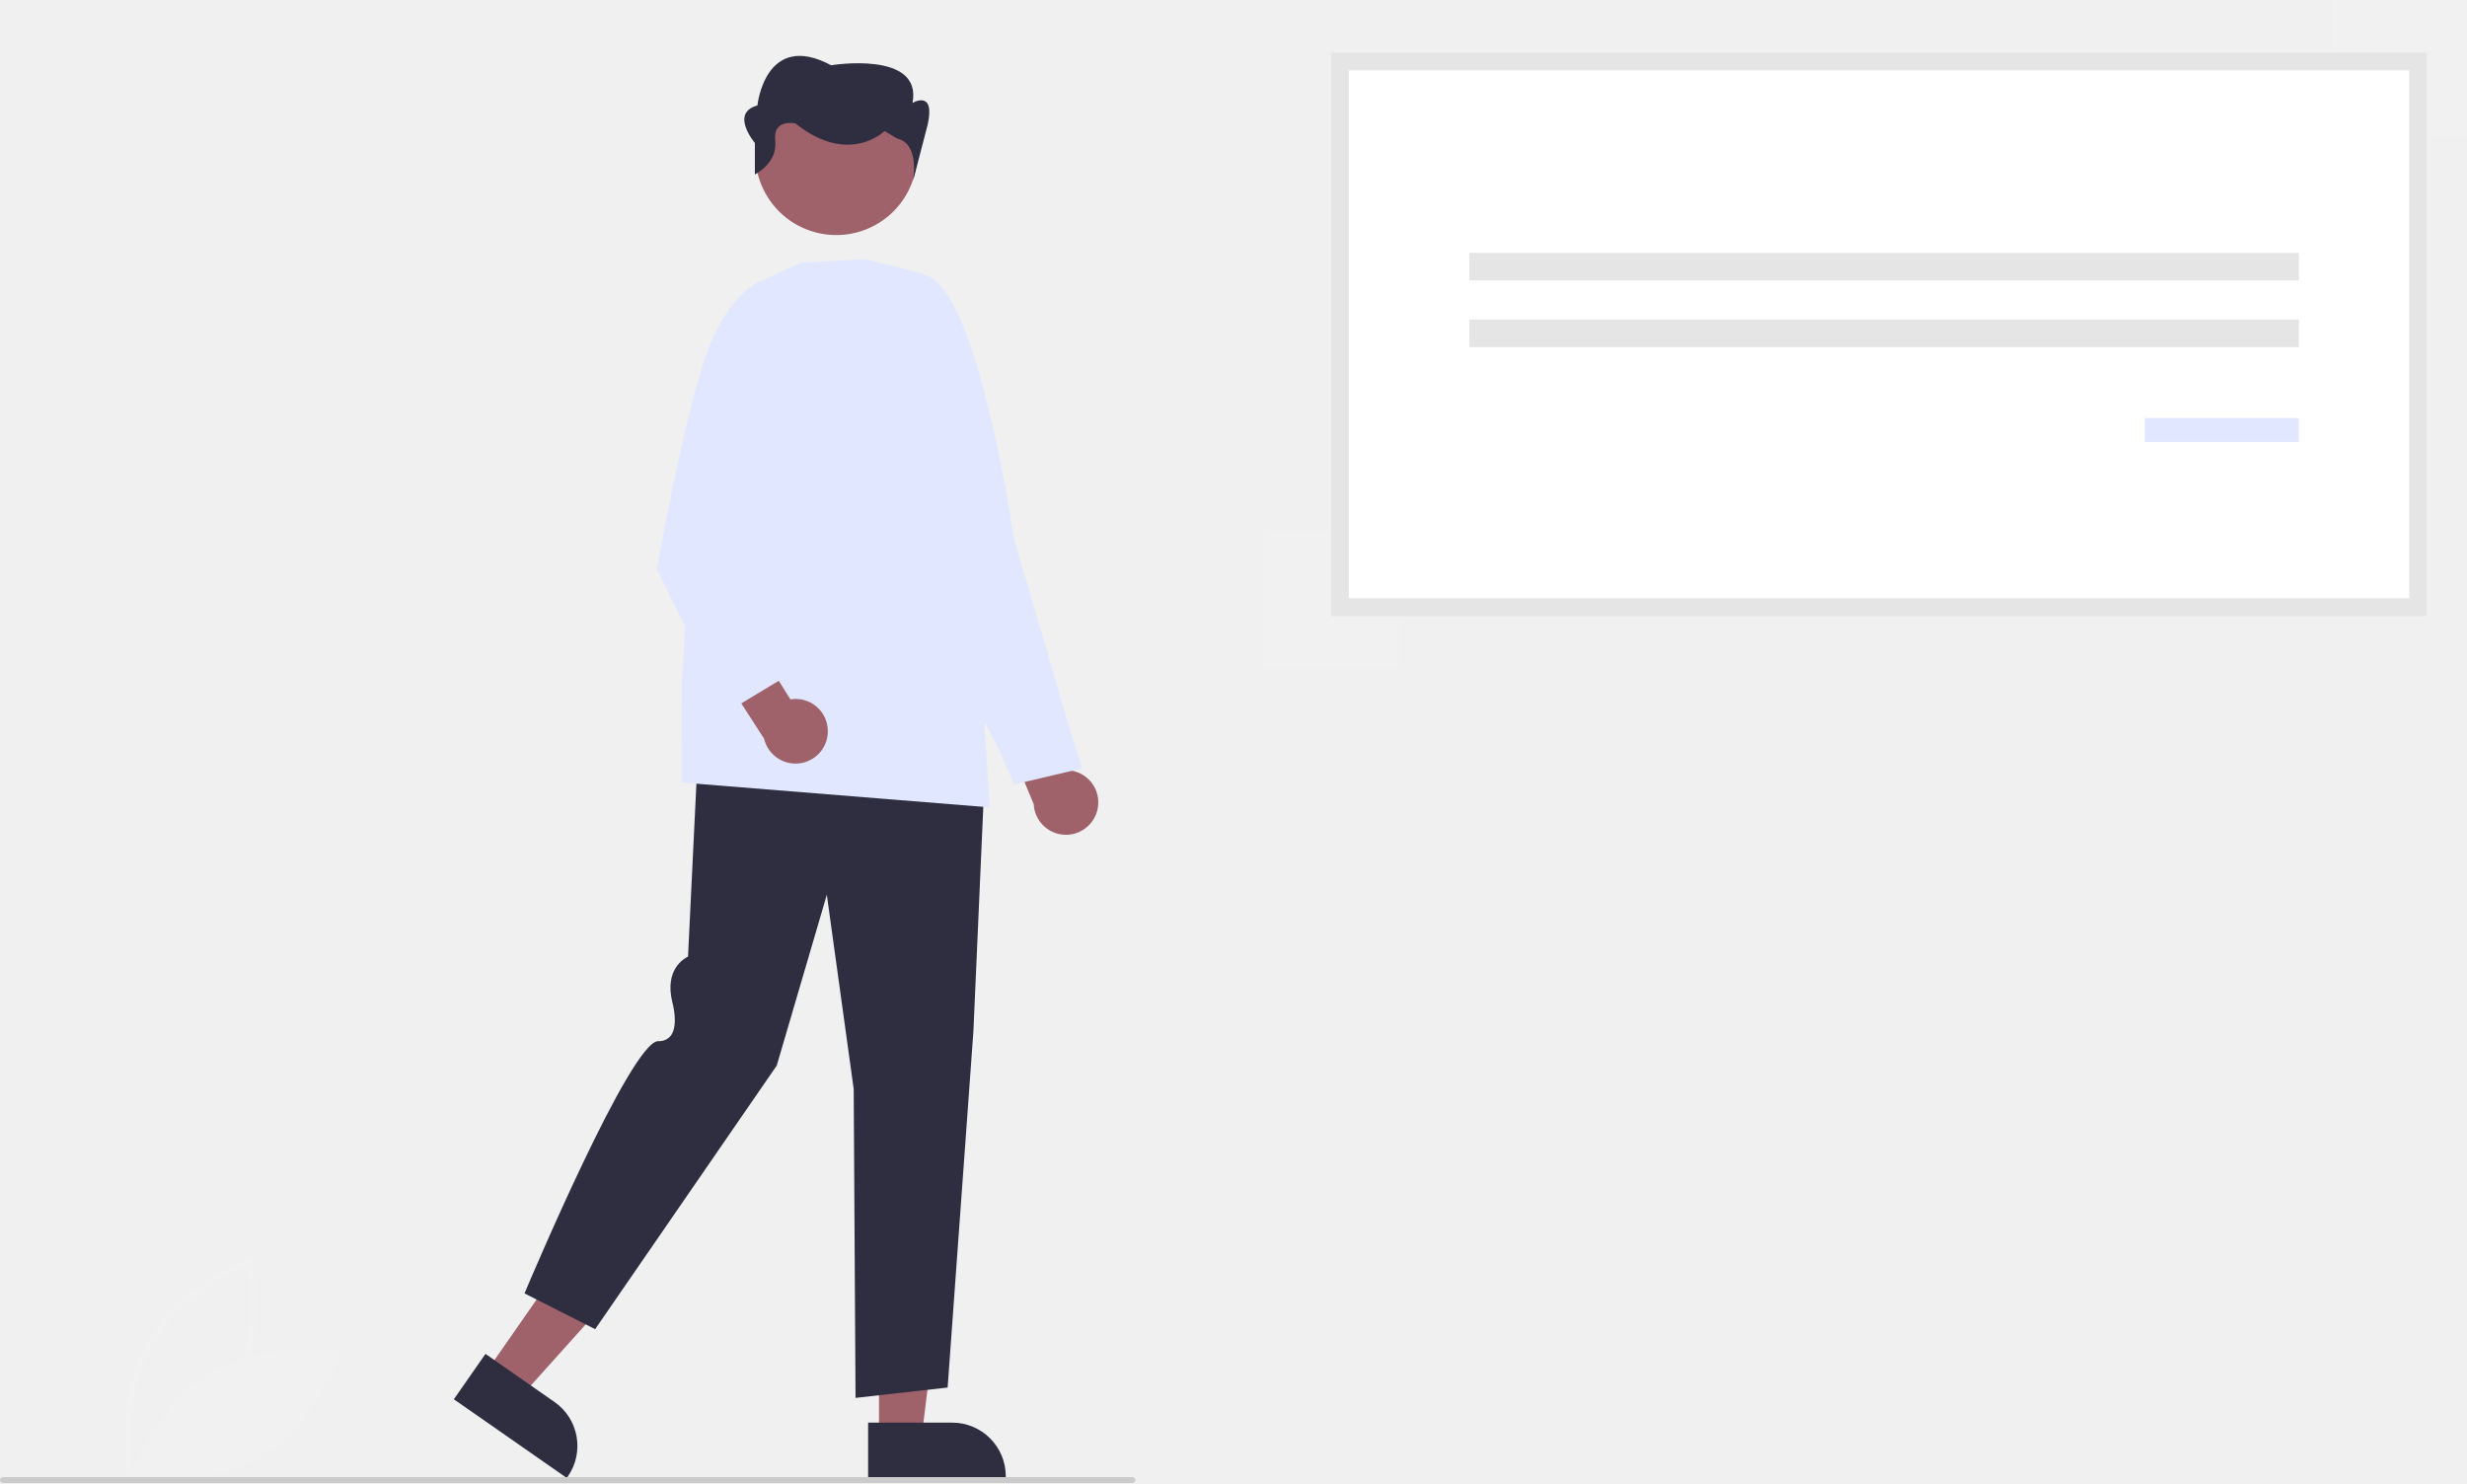
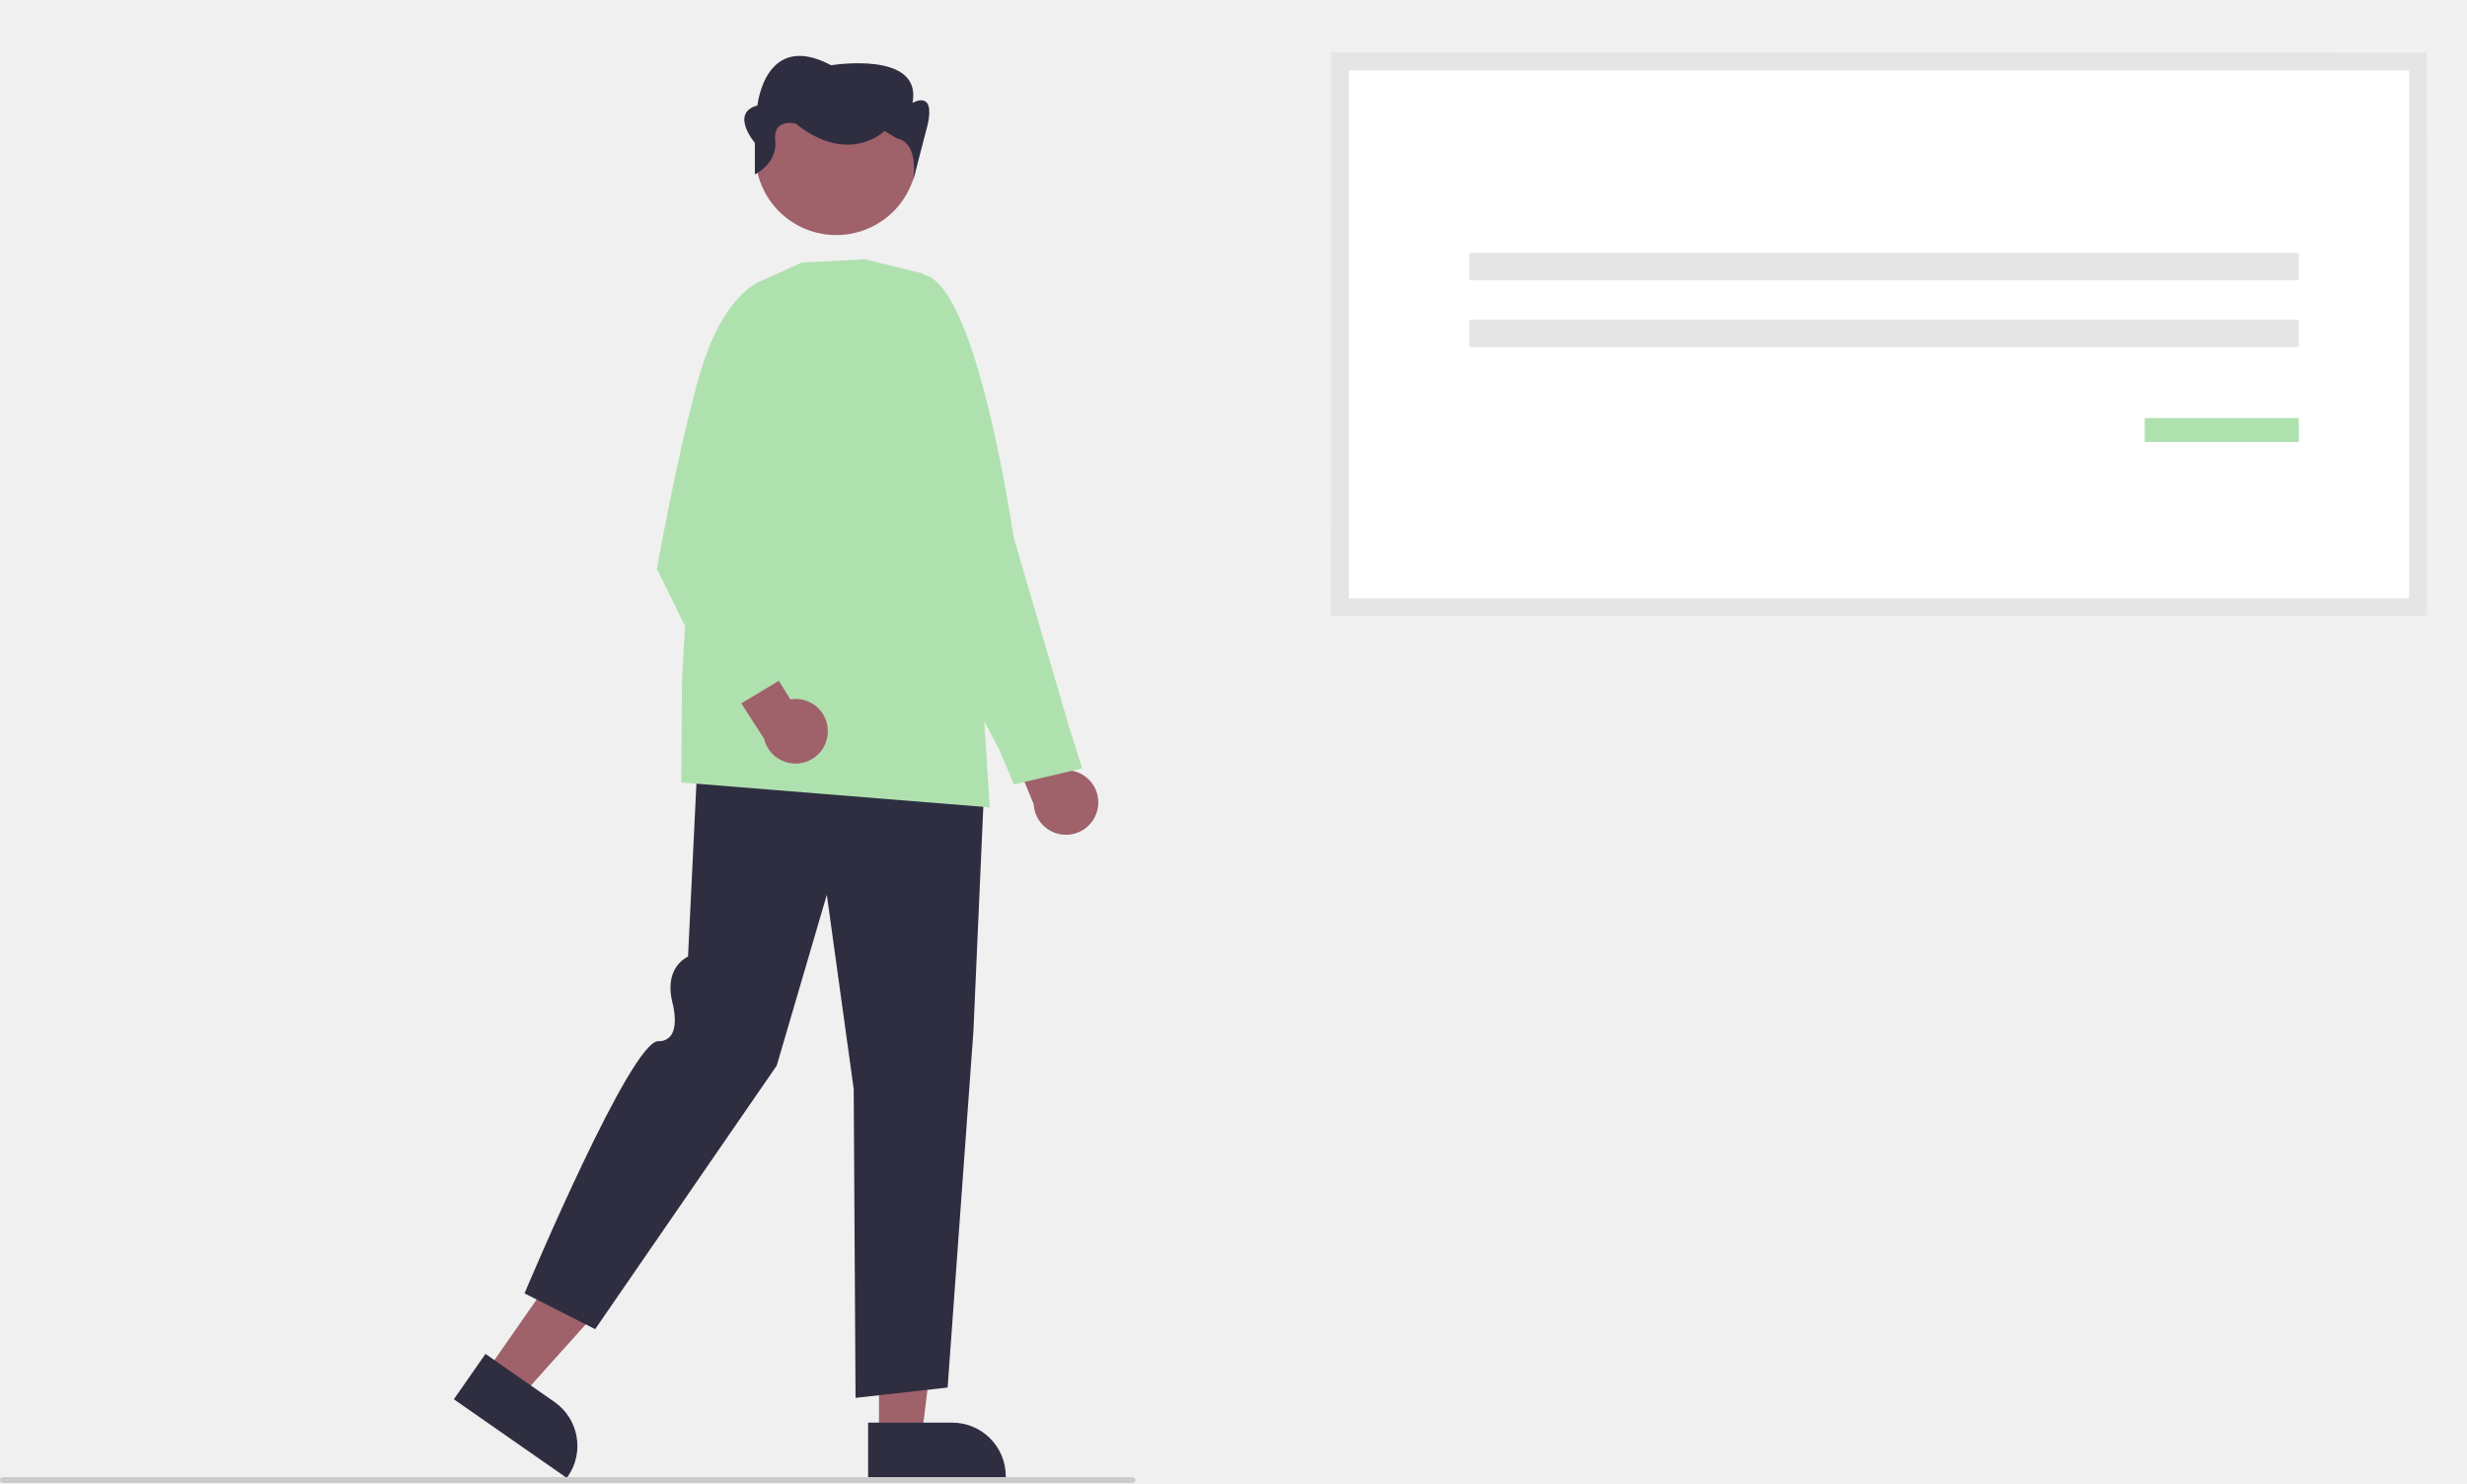
<svg xmlns="http://www.w3.org/2000/svg" data-name="Layer 1" width="832.206" height="500.356" viewBox="0 0 832.206 500.356">
  <path d="M227.317,699.06c-.056-.245-5.44-24.798,5.556-45.19,10.996-20.392,34.468-29.385,34.704-29.474l1.073-.402.253,1.118c.056.245,5.44,24.798-5.556,45.19-10.996,20.392-34.468,29.385-34.704,29.474l-1.073.402Zm39.862-72.338c-4.702,2.022-23.258,10.874-32.545,28.097-9.288,17.225-6.486,37.594-5.592,42.631,4.7-2.018,23.249-10.855,32.545-28.097C270.874,652.129,268.072,631.762,267.178,626.722Z" transform="translate(-183.897 -199.8219)" fill="#f1f1f1" />
  <path d="M254.944,663.149c-19.761,11.889-27.371,35.503-27.371,35.503s24.428,4.339,44.188-7.55,27.371-35.503,27.371-35.503S274.704,651.26,254.944,663.149Z" transform="translate(-183.897 -199.8219)" fill="#f1f1f1" />
  <path d="M554.193,472.564a10.837,10.837,0,0,0-10.48-12.897l-9.151-23.012-15.341,2.15,13.379,32.317a10.896,10.896,0,0,0,21.592,1.443Z" transform="translate(-183.897 -199.8219)" fill="#9f616a" />
-   <path d="M525.93,464.479l-4.753-11.335-29.621-56.385,1.611-104.332.309-.041c18.954-2.504,31.778,84.829,32.315,88.548l18.716,64.008,4.455,14.108Z" transform="translate(-183.897 -199.8219)" fill="#e0e7ff" />
+   <path d="M525.93,464.479l-4.753-11.335-29.621-56.385,1.611-104.332.309-.041c18.954-2.504,31.778,84.829,32.315,88.548l18.716,64.008,4.455,14.108Z" transform="translate(-183.897 -199.8219)" fill="#afe1af" />
  <polygon points="296.518 484.658 310.92 484.657 317.771 429.106 296.515 429.107 296.518 484.658" fill="#9f616a" />
  <path d="M476.741,679.778l28.363-.001h.001a18.076,18.076,0,0,1,18.075,18.075v.587l-46.438.002Z" transform="translate(-183.897 -199.8219)" fill="#2f2e41" />
  <polygon points="164.095 462.715 175.912 470.949 213.294 429.291 195.854 417.138 164.095 462.715" fill="#9f616a" />
  <path d="M347.667,656.579l23.271,16.216.001.001a18.076,18.076,0,0,1,4.495,25.164l-.336.482L336.997,671.891Z" transform="translate(-183.897 -199.8219)" fill="#2f2e41" />
  <path d="M472.5,671.422l-.622-104.21L462.815,501.686,445.92,559.31l-.033.047-61.225,88.885-23.823-12.07.131-.31c1.456-3.463,35.762-84.794,44.983-84.794a4.98,4.98,0,0,0,4.242-1.864c2.706-3.614.502-11.283.48-11.36-2.64-10.946,3.997-14.674,5.319-15.296l3.556-73.397.369.025,96.39,6.761-4.044,91.766-8.699,120.232-.299.034Z" transform="translate(-183.897 -199.8219)" fill="#2f2e41" />
-   <path d="M517.781,472.202l-.417-.034L413.7,463.812l.256-34.3,5.074-89.558.029-.062,20.663-44.859,14.647-6.633,21.37-1.125.052.013,19.503,4.832,20.288,145.639Z" transform="translate(-183.897 -199.8219)" fill="#e0e7ff" />
+   <path d="M517.781,472.202l-.417-.034L413.7,463.812l.256-34.3,5.074-89.558.029-.062,20.663-44.859,14.647-6.633,21.37-1.125.052.013,19.503,4.832,20.288,145.639Z" transform="translate(-183.897 -199.8219)" fill="#afe1af" />
  <circle cx="465.995" cy="251.83" r="27.294" transform="translate(-247.5841 54.55847) rotate(-28.66324)" fill="#9f616a" />
  <path d="M438.546,258.681v-10.634s-8.576-10.1.858-12.645c0,0,2.573-25.443,24.87-13.57,0,0,30.873-5.089,27.443,12.721,0,0,7.718-4.65,5.146,7.224L491.887,260.904s2.403-12.634-5.315-14.33l-4.288-2.544s-12.006,11.873-30.016-2.544c0,0-7.718-1.842-6.861,5.791S438.546,258.681,438.546,258.681Z" transform="translate(-183.897 -199.8219)" fill="#2f2e41" />
  <path d="M463.154,446.587a10.837,10.837,0,0,0-12.624-10.807l-13.132-20.997-14.706,4.868,18.961,29.391a10.896,10.896,0,0,0,21.5-2.456Z" transform="translate(-183.897 -199.8219)" fill="#9f616a" />
-   <path d="M429.236,439.969l-23.758-48.235.021-.117c.096-.534,9.659-53.634,16.973-73.152,7.36-19.641,17.436-23.585,17.861-23.743l.213-.079,9.034,8.665-12.514,83.527,13.489,40.284Z" transform="translate(-183.897 -199.8219)" fill="#e0e7ff" />
+   <path d="M429.236,439.969l-23.758-48.235.021-.117c.096-.534,9.659-53.634,16.973-73.152,7.36-19.641,17.436-23.585,17.861-23.743l.213-.079,9.034,8.665-12.514,83.527,13.489,40.284Z" transform="translate(-183.897 -199.8219)" fill="#afe1af" />
  <rect x="786.206" width="46" height="46" fill="#f1f1f1" />
  <rect x="426.206" y="179" width="46" height="46" fill="#f1f1f1" />
  <path d="M635.922,404.665H999.597V220.556H635.922Z" transform="translate(-183.897 -199.8219)" fill="#fff" />
  <path d="M1002.597,407.665H632.922V217.556h369.675Zm-363.675-6h357.675V223.556H638.922Z" transform="translate(-183.897 -199.8219)" fill="#e5e5e5" />
  <rect x="495.678" y="85.316" width="279.806" height="9.279" fill="#e5e5e5" />
  <rect x="495.678" y="107.819" width="279.806" height="9.279" fill="#e5e5e5" />
-   <rect x="723.484" y="141.045" width="52" height="8.053" fill="#e0e7ff" />
+   <rect x="723.484" y="141.045" width="52" height="8.053" fill="#afe1af" />
  <path d="M565.897,700.138h-381a1,1,0,1,1,0-2h381a1,1,0,0,1,0,2Z" transform="translate(-183.897 -199.8219)" fill="#cbcbcb" />
</svg>
